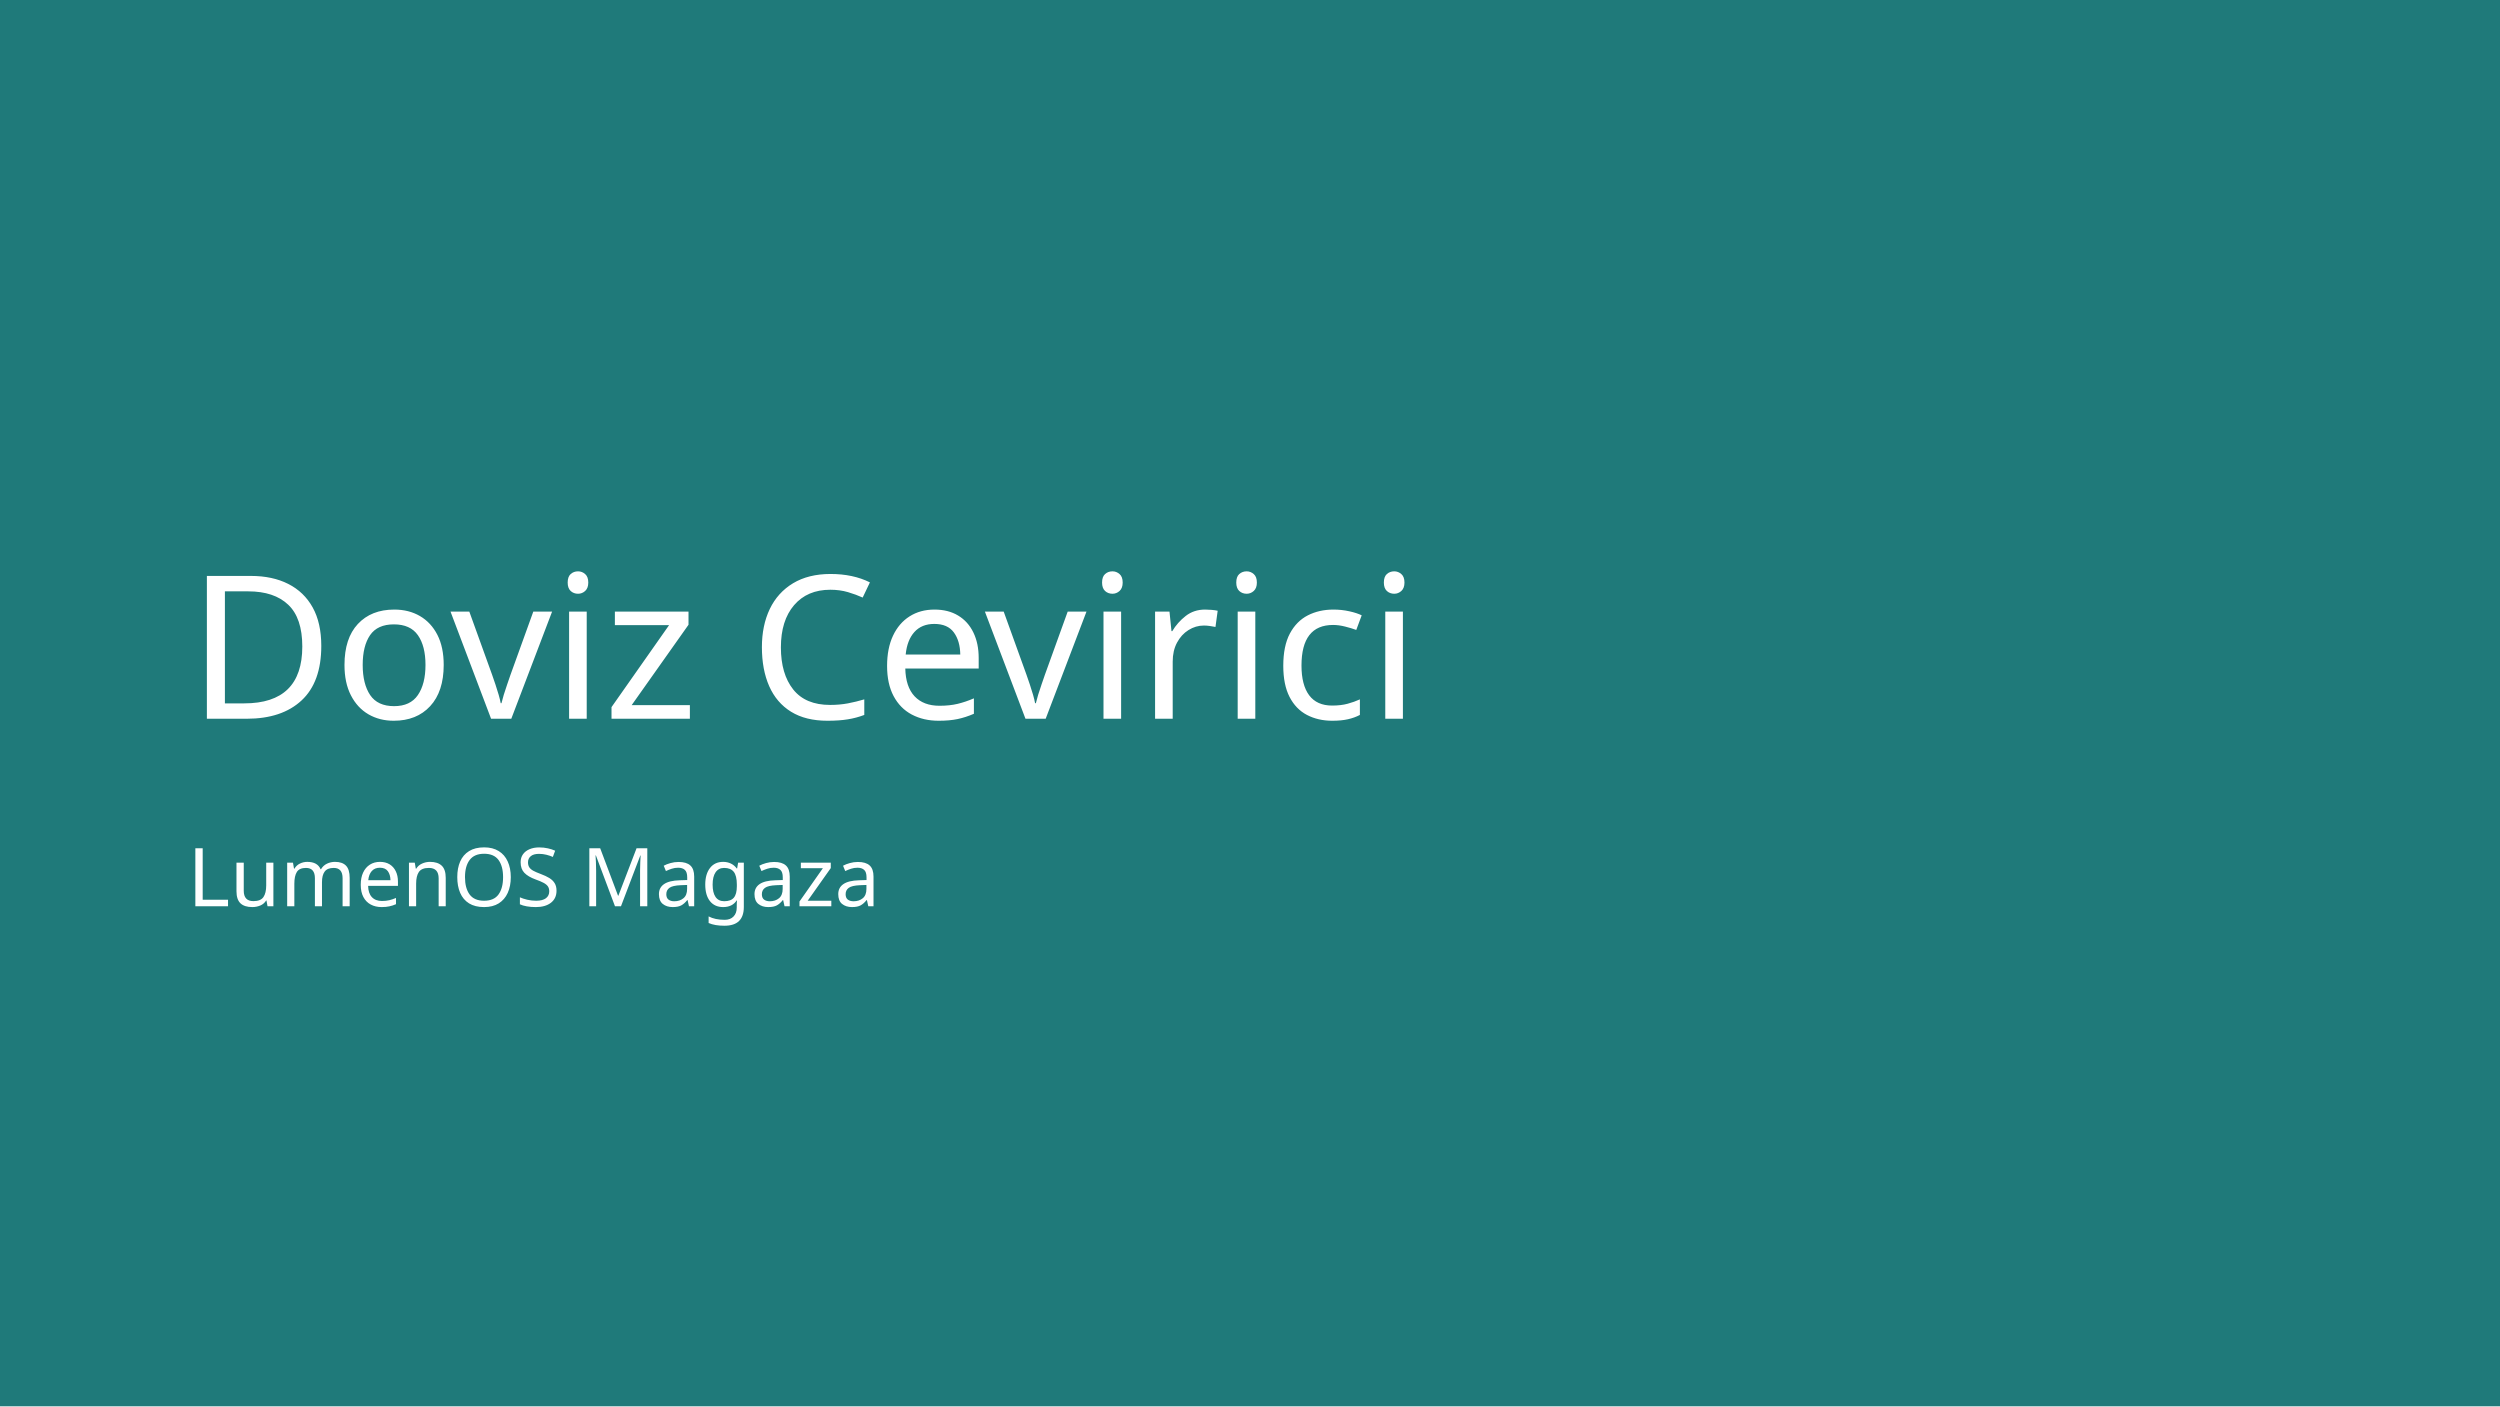
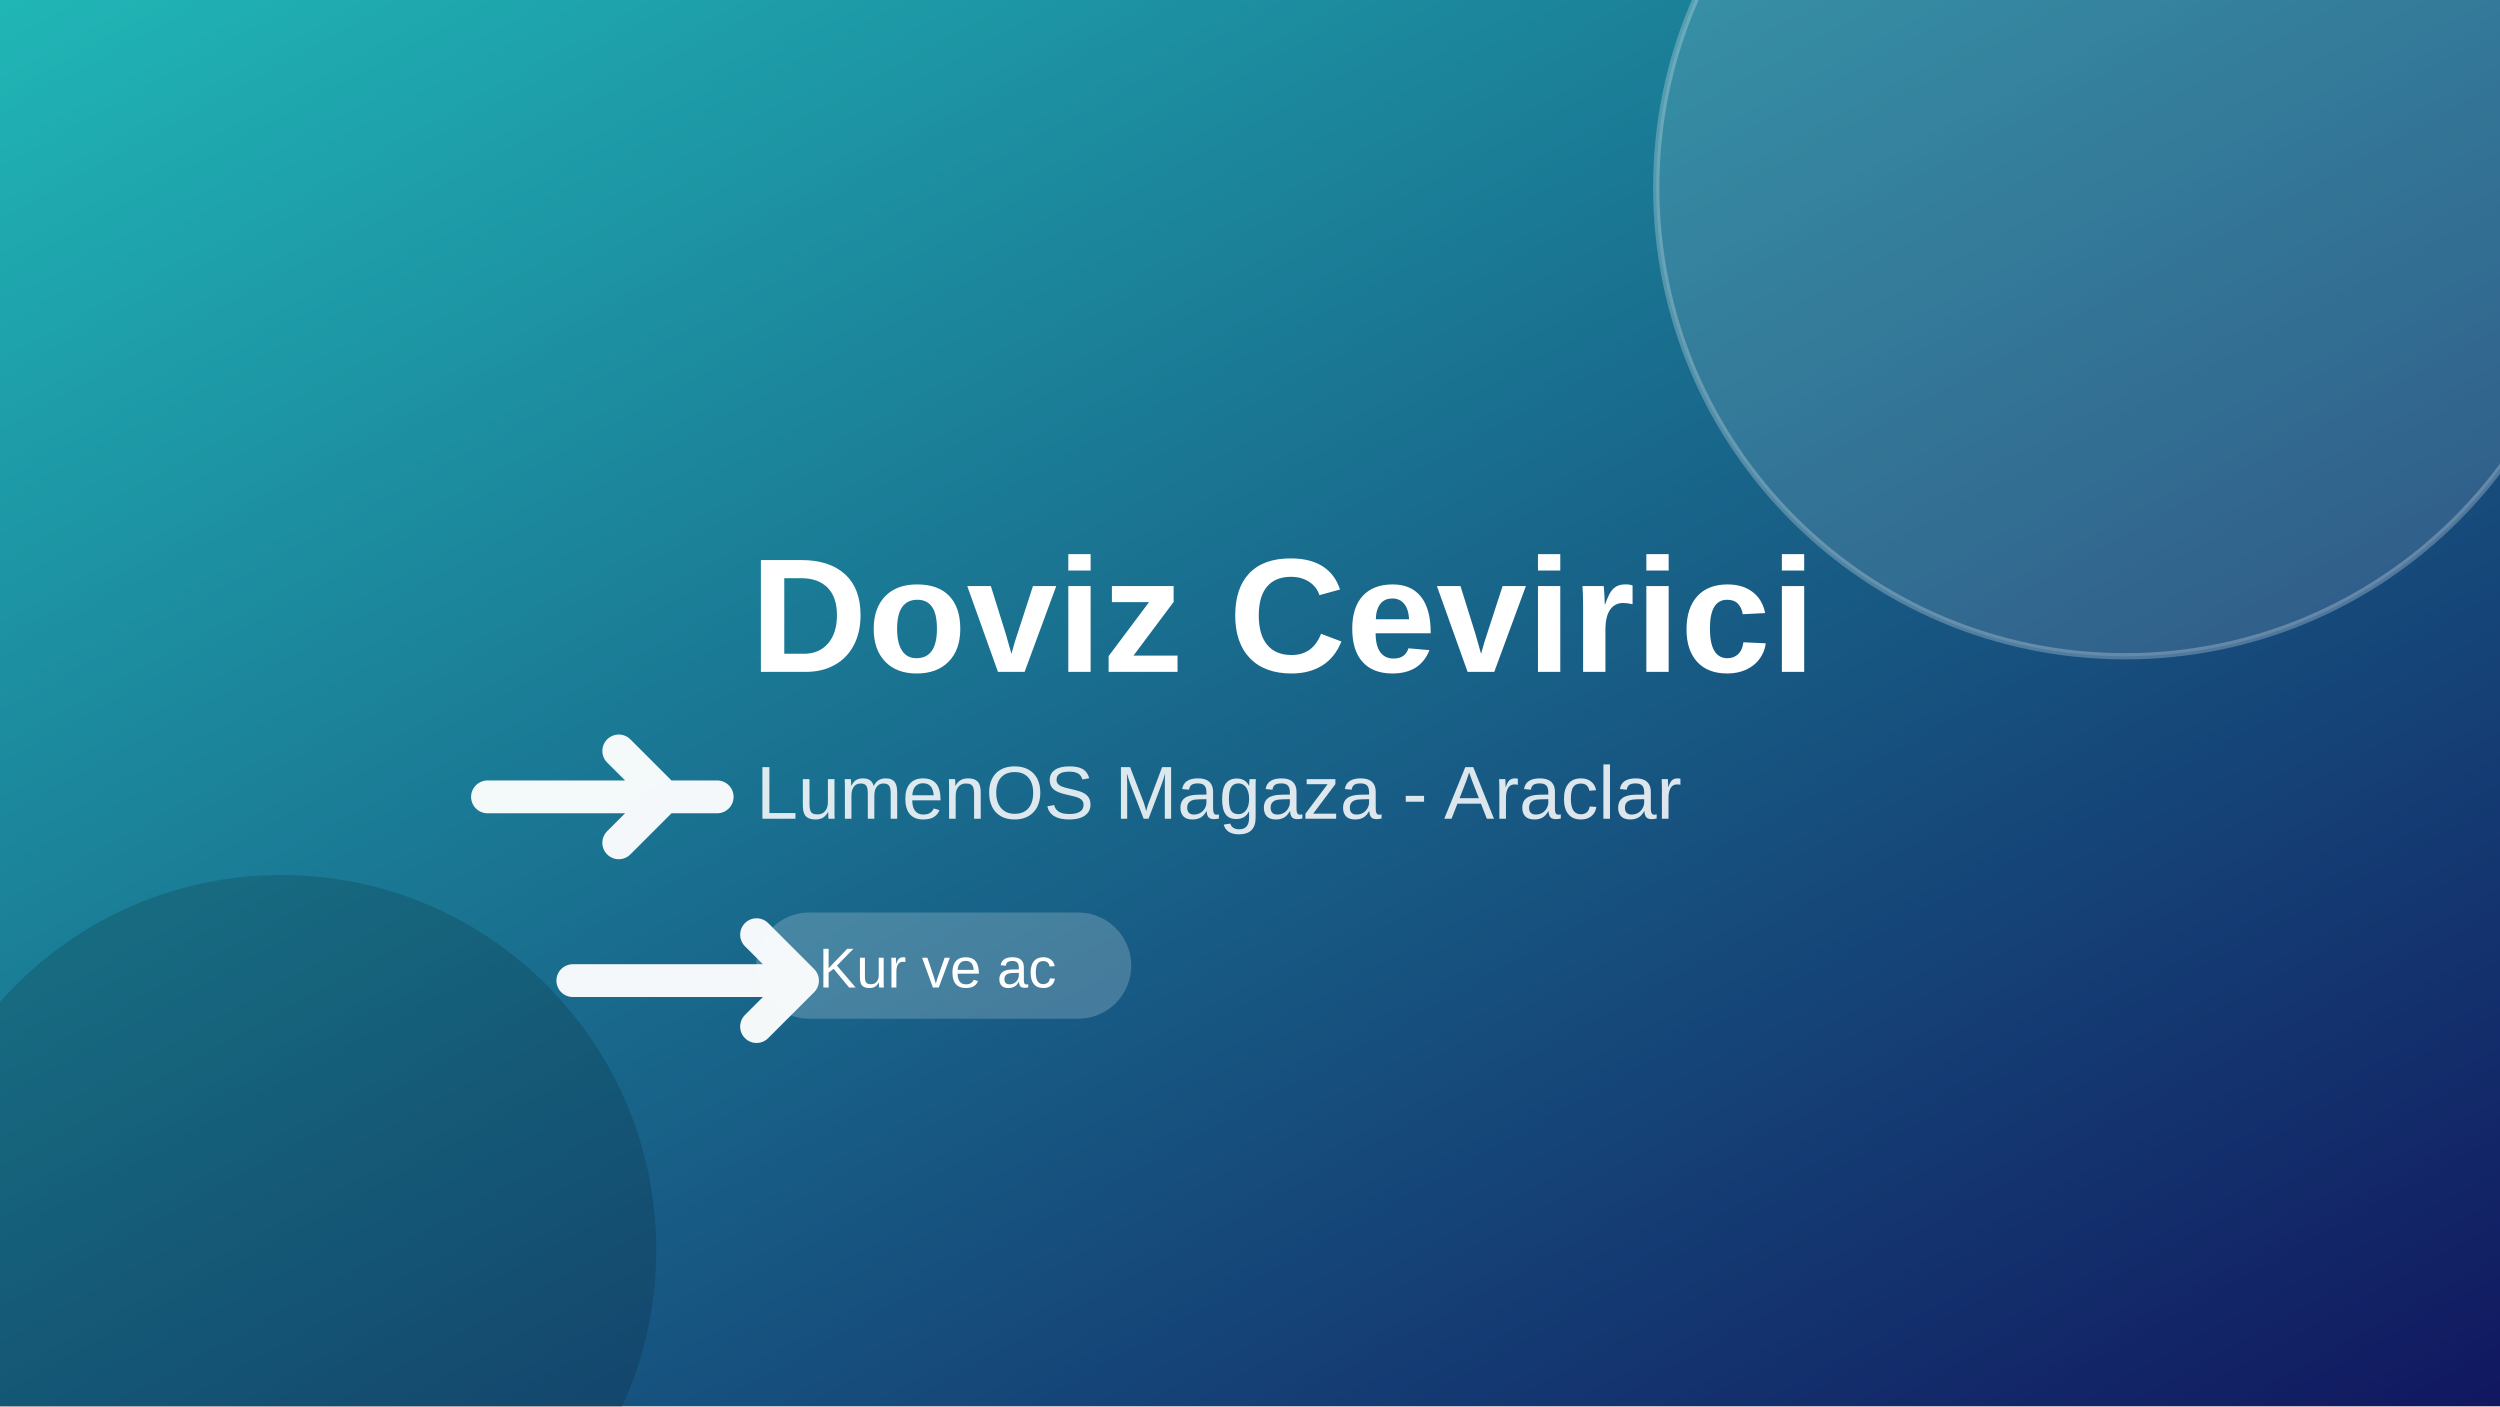
- <svg xmlns="http://www.w3.org/2000/svg" width="800" height="450">
-   <rect width="800" height="450" fill="hsl(180,60%,30%)" />
-   <text x="60" y="230" font-size="64" fill="white" font-family="sans-serif">Doviz Cevirici</text>
-   <text x="60" y="290" font-size="26" fill="white" font-family="sans-serif">LumenOS Magaza</text>
+ <svg xmlns="http://www.w3.org/2000/svg" width="800" height="450" viewBox="0 0 800 450">
+   <defs>
+     <linearGradient id="g" x1="0" y1="0" x2="1" y2="1">
+       <stop offset="0" stop-color="hsl(180,70%,42%)" />
+       <stop offset="1" stop-color="hsl(235,70%,22%)" />
+     </linearGradient>
+   </defs>
+   <rect width="800" height="450" fill="url(#g)" />
+   <circle cx="680" cy="60" r="150" fill="#fff" opacity=".12" />
+   <circle cx="90" cy="400" r="120" fill="#000" opacity=".15" />
+   <circle cx="680" cy="60" r="150" fill="none" stroke="#fff" stroke-opacity=".25" stroke-width="2" />
+   <g fill="none" stroke="#fff" stroke-width="10" stroke-linecap="round" stroke-linejoin="round" opacity=".95">
+     <g transform="translate(72,150) scale(1.05)">
+       <path d="M80 100h70M120 86l14 14-14 14M106 156h70M162 142l14 14-14 14" />
+     </g>
+   </g>
+   <text x="240" y="215" font-size="52" font-weight="700" fill="#fff" font-family="Segoe UI,Arial,sans-serif">Doviz Cevirici</text>
+   <text x="242" y="262" font-size="24" fill="#fff" opacity=".85" font-family="Segoe UI,Arial,sans-serif">LumenOS Magaza - Araclar</text>
+   <rect x="242" y="292" width="120" height="34" rx="17" fill="#fff" opacity=".2" />
+   <text x="262" y="316" font-size="18" fill="#fff" font-family="Segoe UI,Arial,sans-serif">Kur ve ac</text>
</svg>
